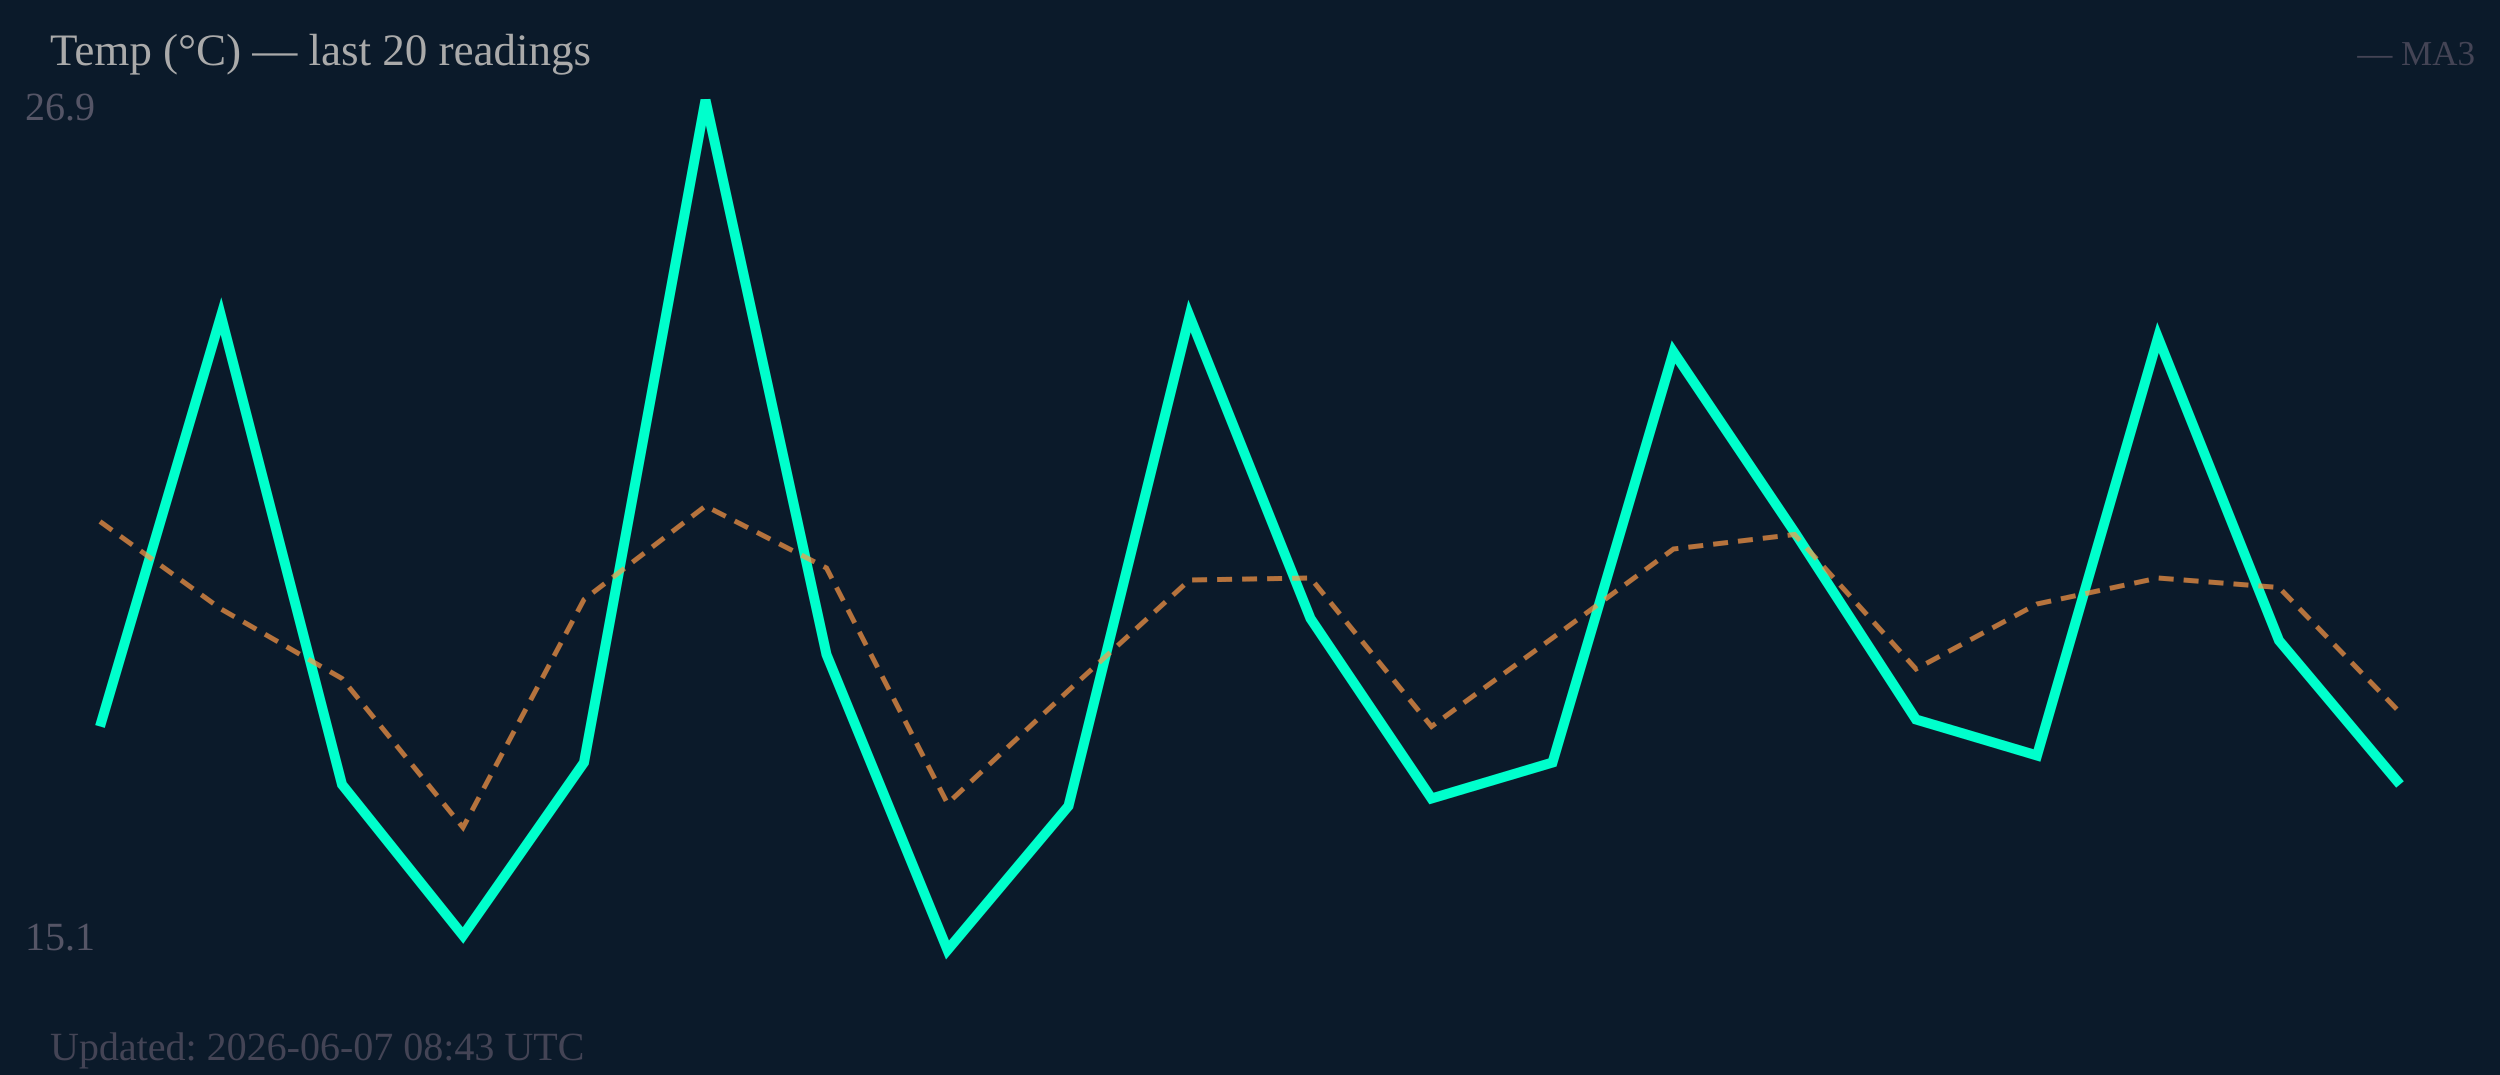
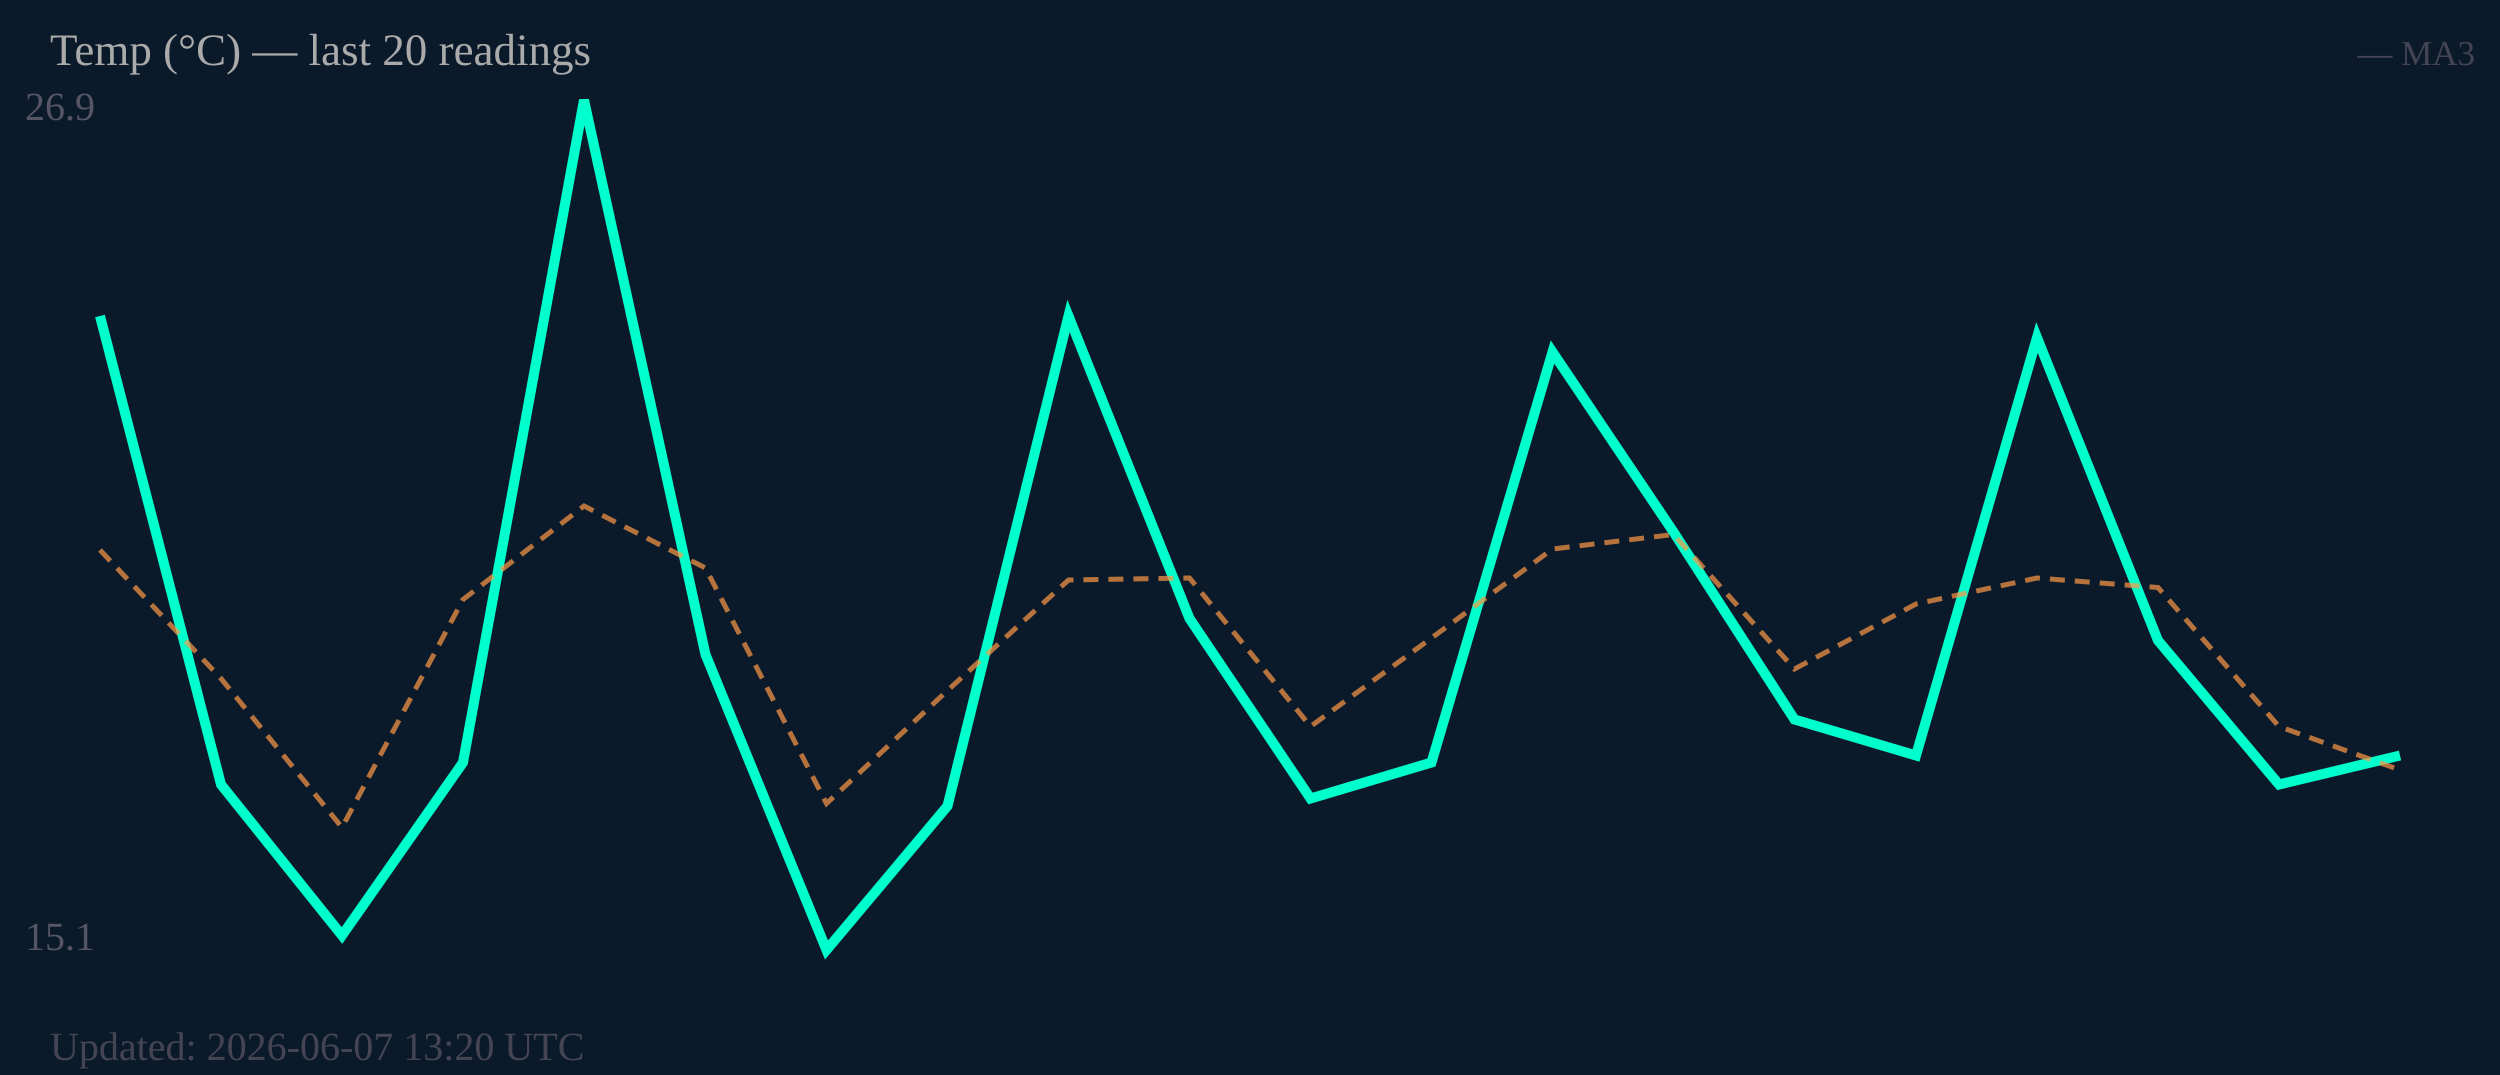
<svg xmlns="http://www.w3.org/2000/svg" width="500" height="215" viewBox="0 0 500 215">
  <rect width="500" height="215" fill="#0b1a2a" />
  <text x="5" y="24" font-size="8" fill="#556">26.9</text>
  <text x="5" y="190" font-size="8" fill="#556">15.1</text>
-   <polyline fill="none" stroke="#00ffcc" stroke-width="2" points="20.0,145.3 44.2,63.2 68.4,156.9 92.6,187.1 116.8,152.5 141.1,20.0 165.3,130.9 189.5,190.0 213.7,161.2 237.9,63.2 262.1,123.7 286.3,159.7 310.5,152.5 334.7,70.4 358.9,106.4 383.2,143.9 407.4,151.1 431.6,67.5 455.8,128.1 480.0,156.9" />
-   <polyline fill="none" stroke="#ff9944" stroke-width="1" stroke-dasharray="3,2" opacity="0.7" points="20.0,104.3 44.2,121.8 68.4,135.7 92.6,165.5 116.8,119.9 141.1,101.2 165.3,113.6 189.5,160.7 213.7,138.1 237.9,116.0 262.1,115.6 286.3,145.3 310.5,127.6 334.7,109.8 358.9,106.9 383.2,133.8 407.4,120.8 431.6,115.6 455.8,117.5 480.0,142.5" />
+   <polyline fill="none" stroke="#00ffcc" stroke-width="2" points="20.0,63.2 44.2,156.9 68.4,187.1 92.6,152.5 116.8,20.0 141.1,130.9 165.3,190.0 189.5,161.2 213.7,63.2 237.9,123.7 262.1,159.7 286.3,152.5 310.5,70.4 334.7,106.4 358.9,143.9 383.2,151.1 407.4,67.5 431.6,128.1 455.8,156.9 480.0,151.1" />
+   <polyline fill="none" stroke="#ff9944" stroke-width="1" stroke-dasharray="3,2" opacity="0.7" points="20.0,110.0 44.2,135.7 68.4,165.5 92.6,119.9 116.8,101.2 141.1,113.6 165.3,160.7 189.5,138.1 213.7,116.0 237.9,115.6 262.1,145.3 286.3,127.6 310.5,109.8 334.7,106.9 358.9,133.8 383.2,120.8 407.4,115.6 431.6,117.5 455.8,145.3 480.0,154.0" />
  <text x="10" y="13" font-size="9" fill="#aaa">Temp (°C) — last 20 readings</text>
  <text x="495" y="13" font-size="7" fill="#445" text-anchor="end">— MA3</text>
-   <text x="10" y="212" font-size="8" fill="#445">Updated: 2026-06-07 08:43 UTC</text>
+   <text x="10" y="212" font-size="8" fill="#445">Updated: 2026-06-07 13:20 UTC</text>
</svg>
